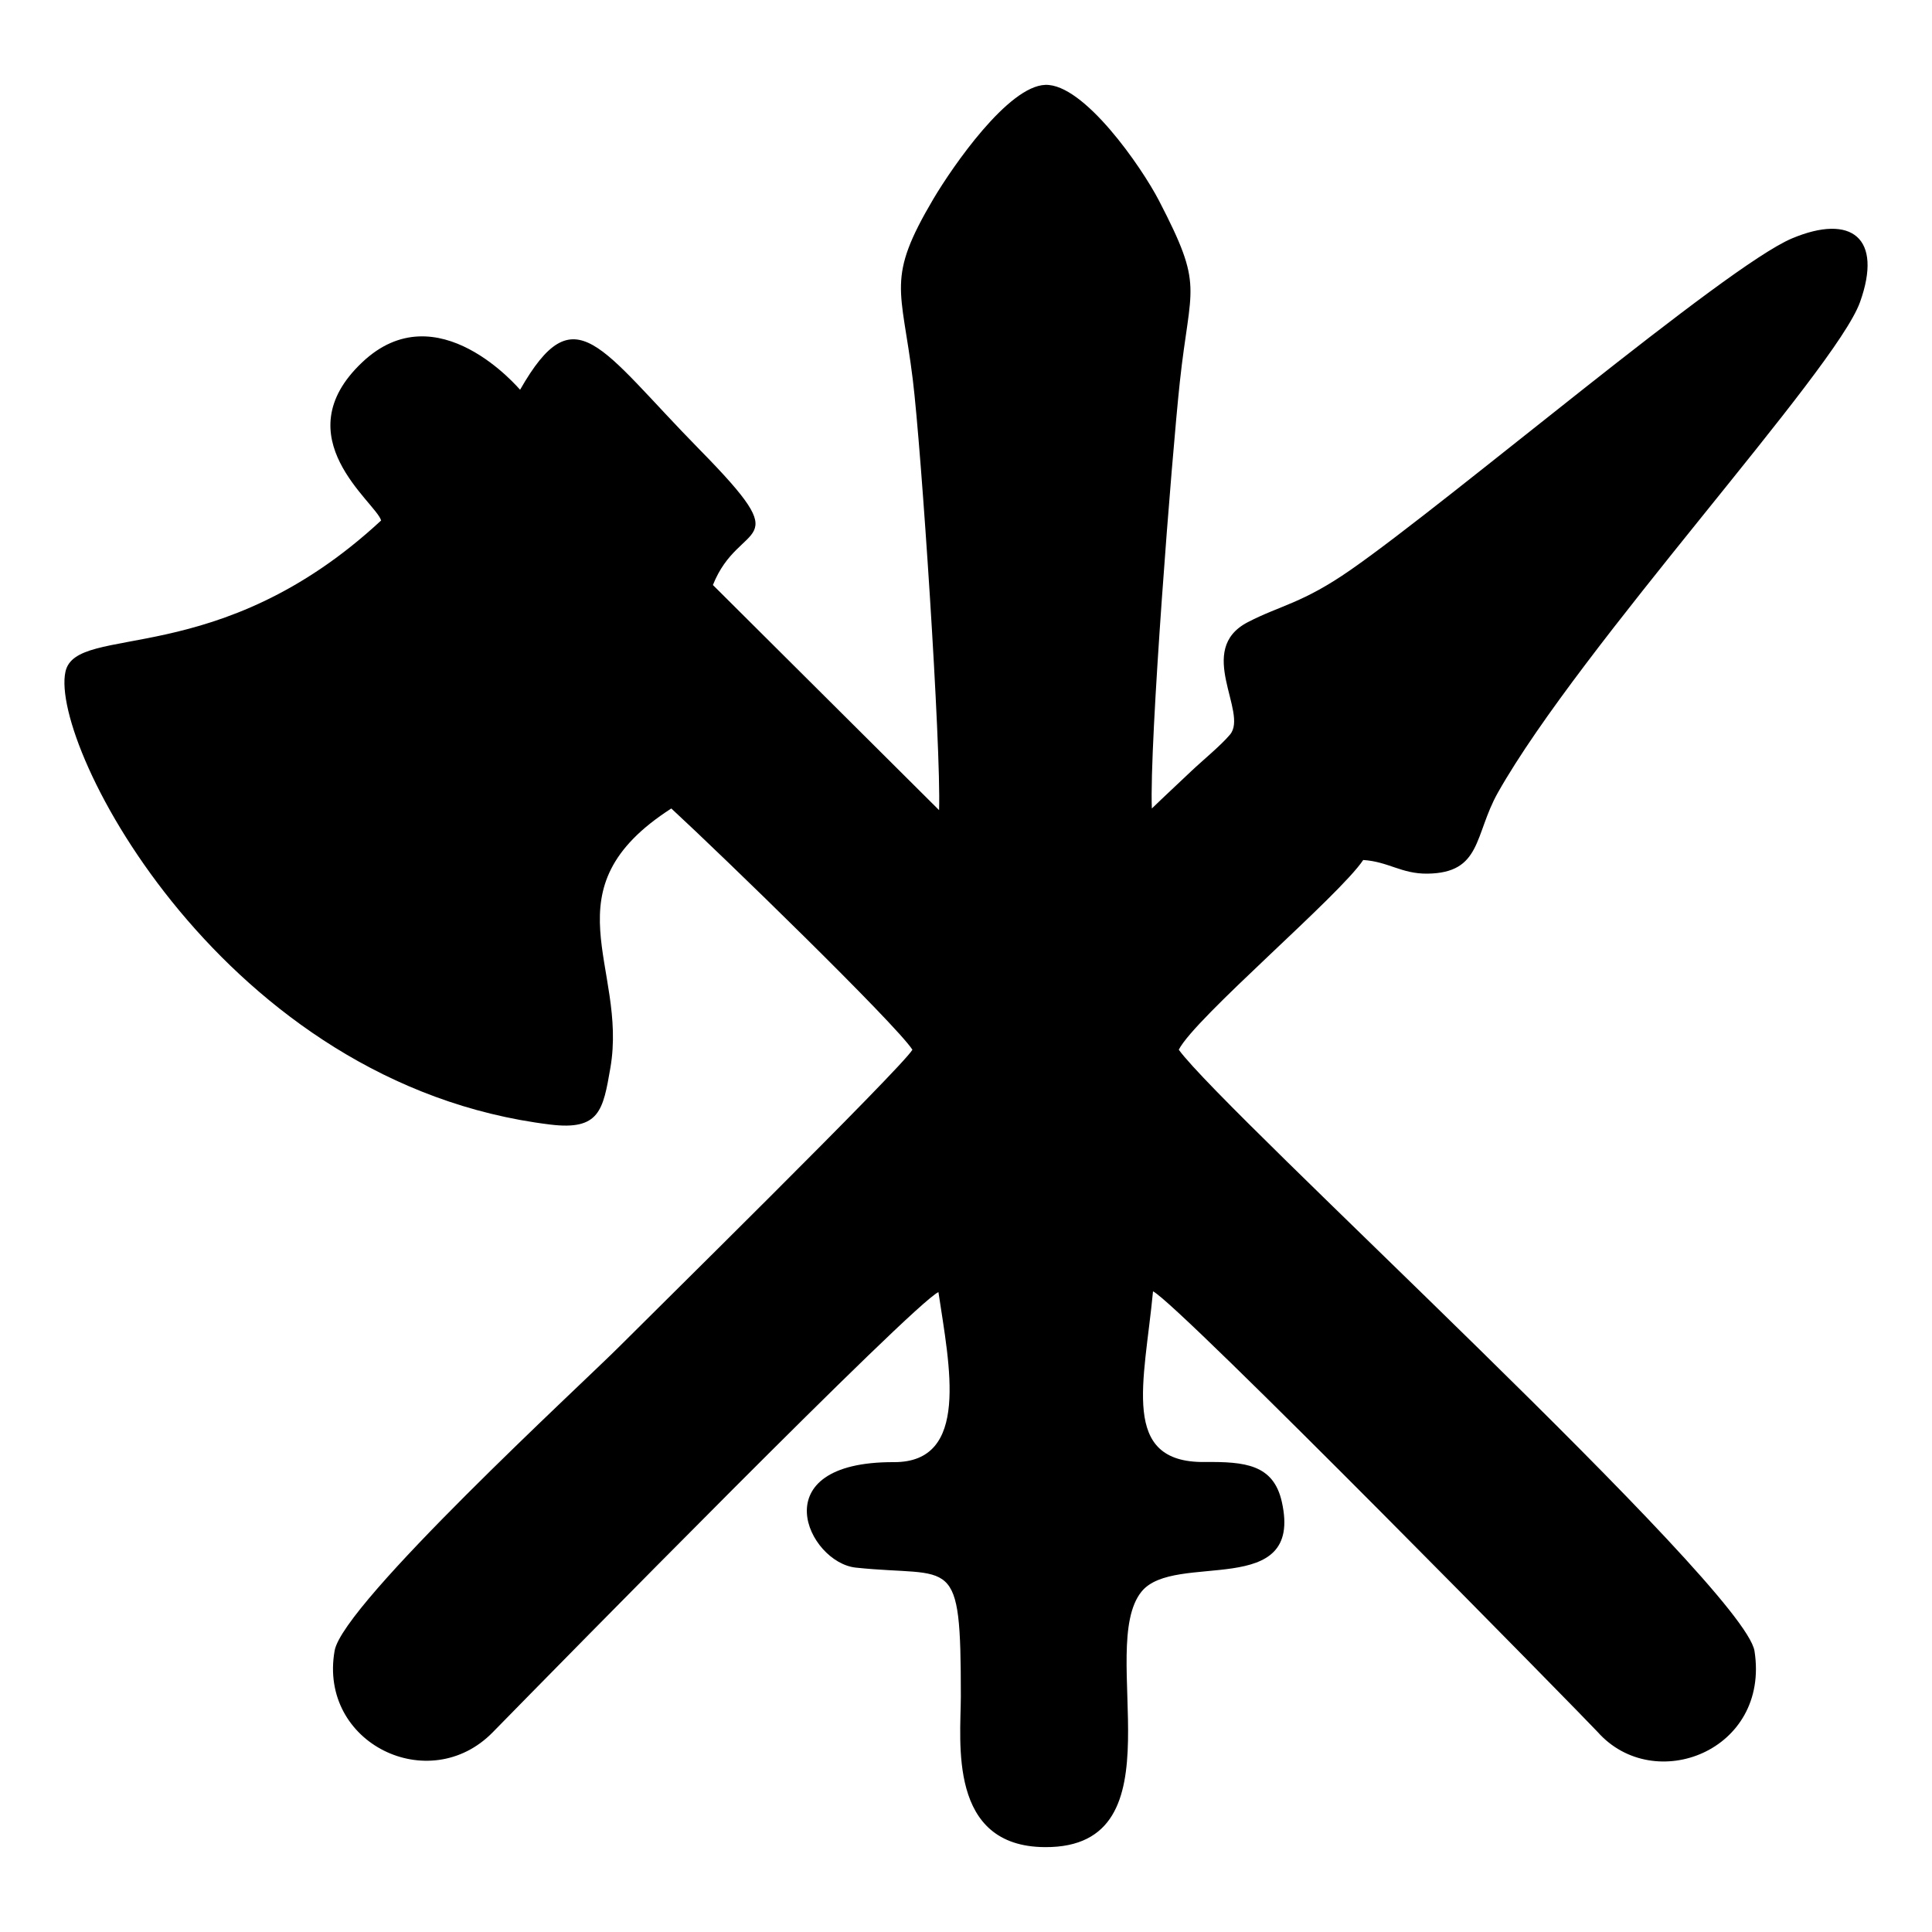
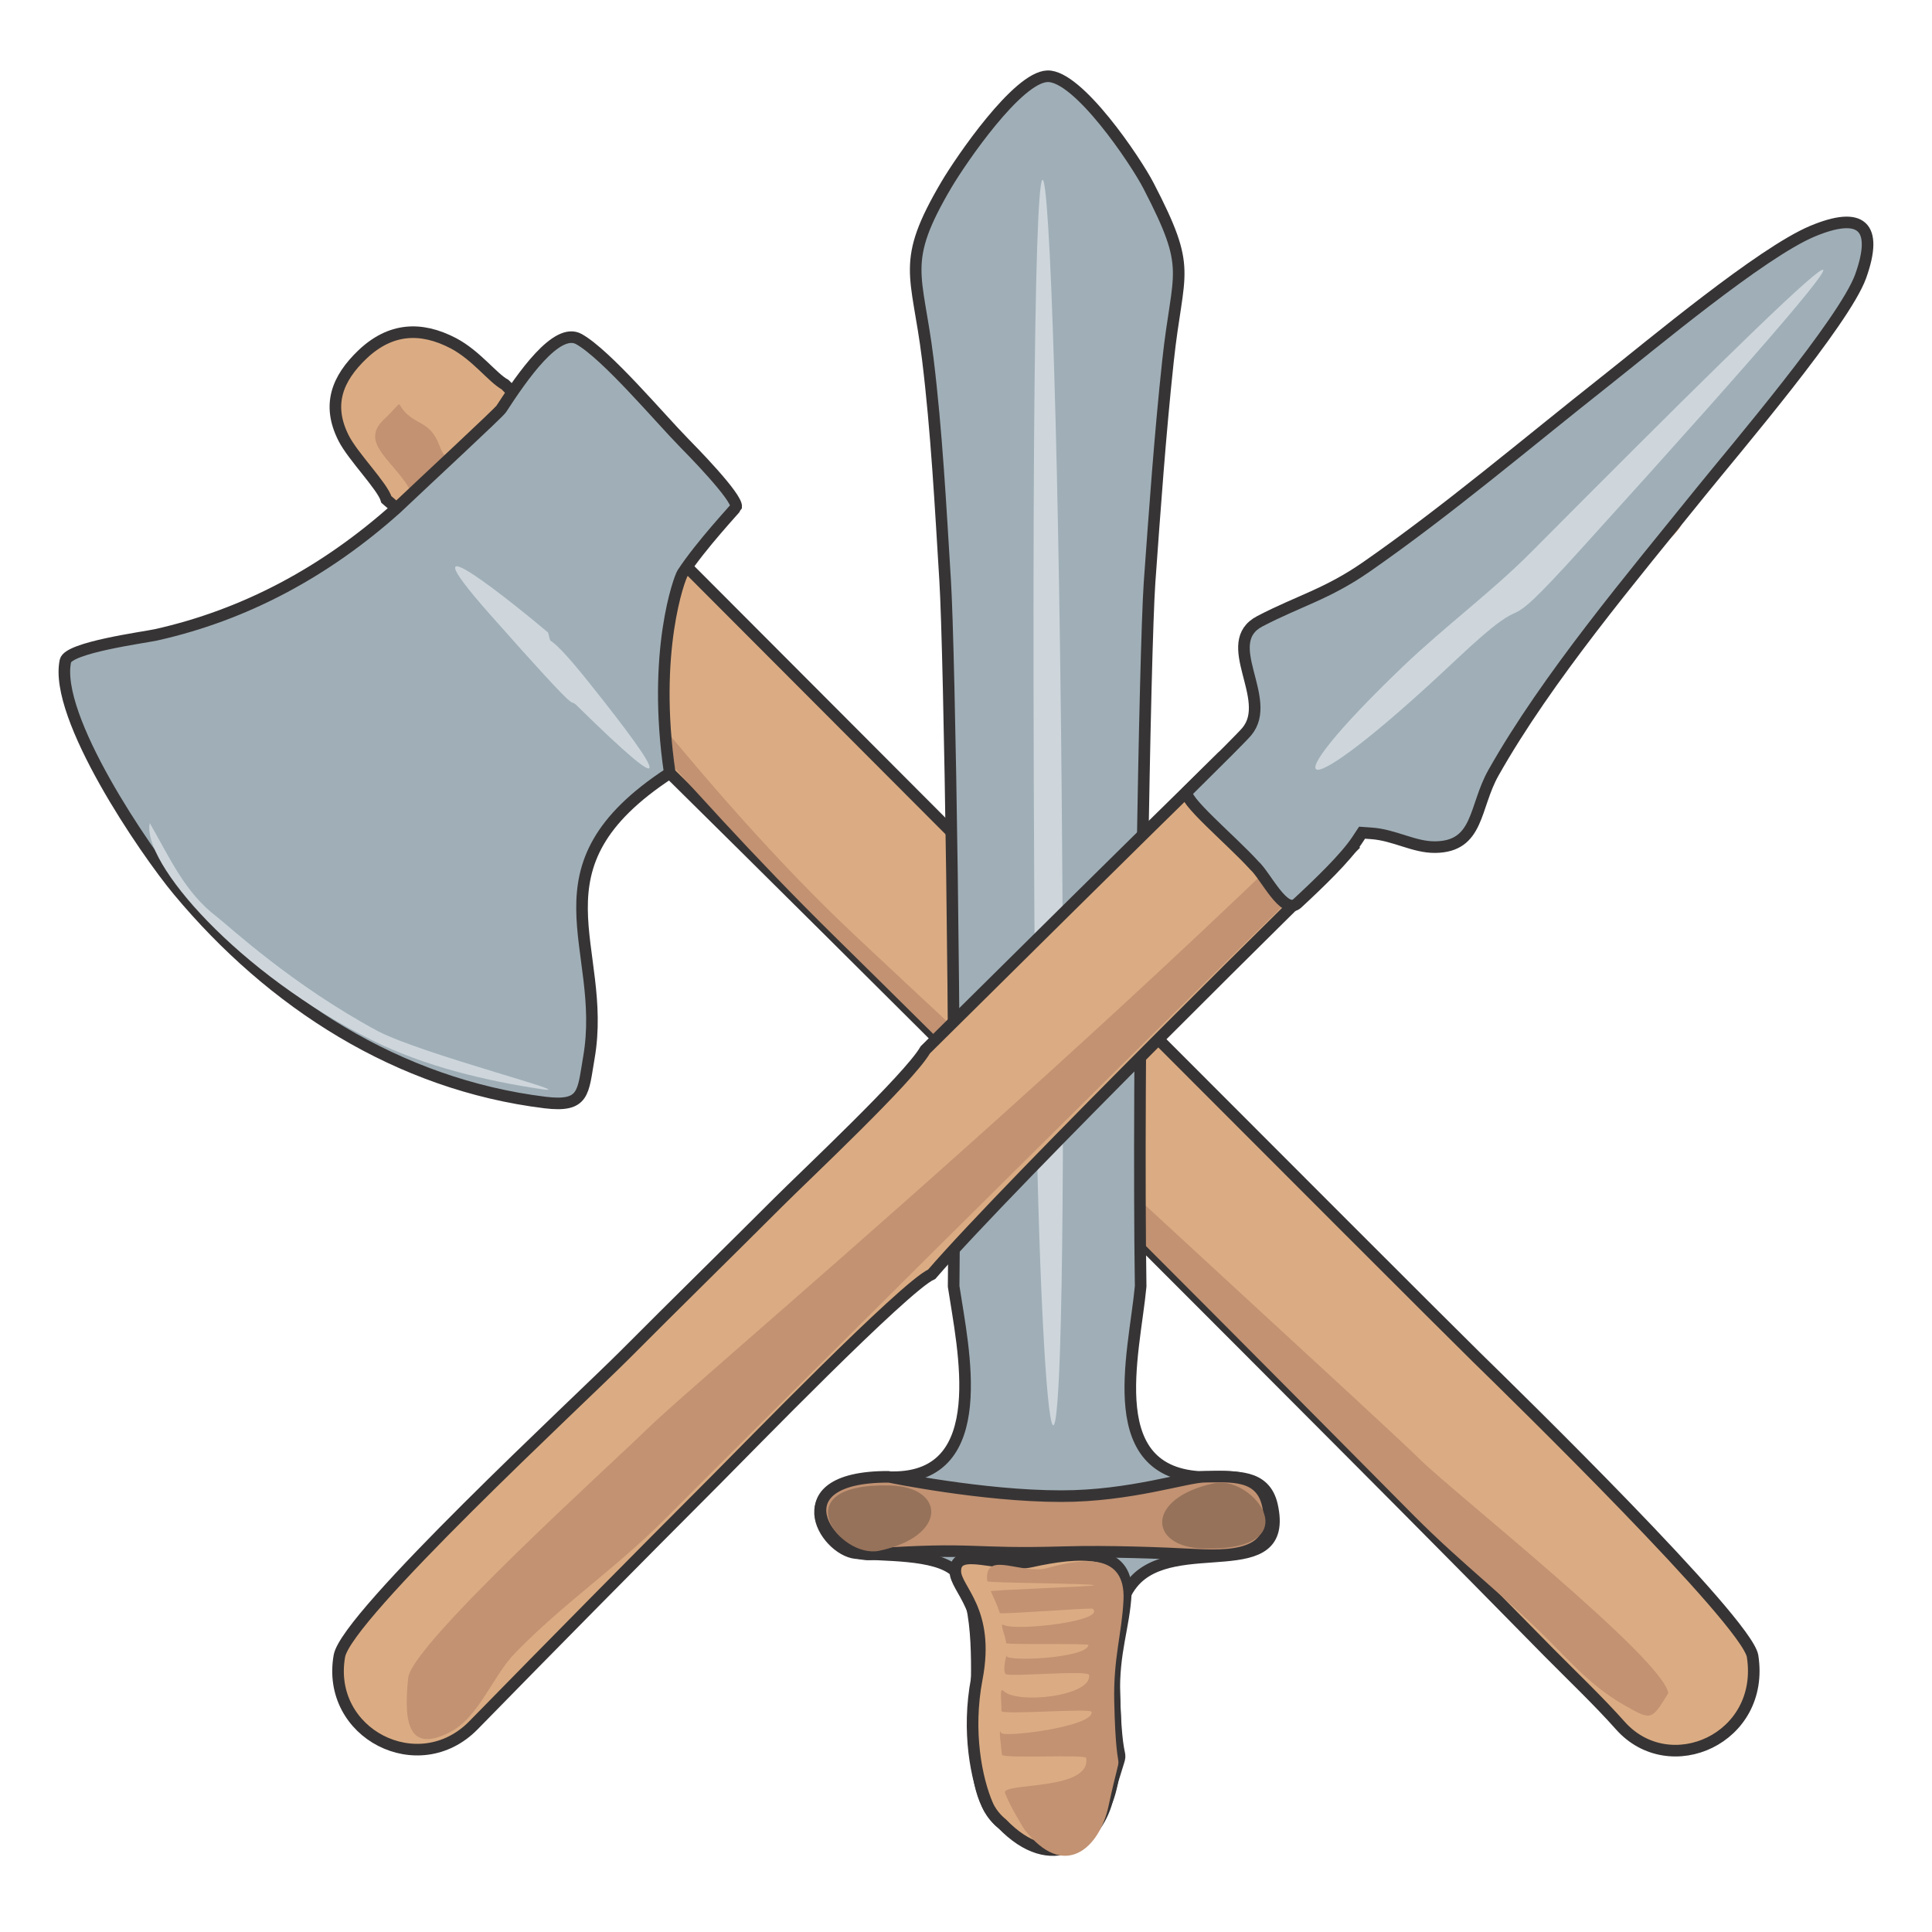
<svg xmlns="http://www.w3.org/2000/svg" xml:space="preserve" width="150px" height="150px" version="1.1" shape-rendering="geometricPrecision" text-rendering="geometricPrecision" image-rendering="optimizeQuality" fill-rule="evenodd" clip-rule="evenodd" viewBox="0 0 150 150">
  <g id="Layer_x0020_15">
-     <path fill="black" d="M72.91 62.9l-17.56 -17.48c2.08,-5.22 6.76,-2.58 -1.01,-10.49 -7.81,-7.95 -9.68,-12.17 -13.96,-4.67 -0.05,-0.03 -6.42,-7.68 -12.27,-2.12 -6.13,5.81 1.09,10.87 1.48,12.27 -12.65,11.74 -23.68,7.91 -24.51,11.75 -1.24,5.75 12.34,32.06 37.64,35.15 3.83,0.47 4.1,-1.11 4.67,-4.4 1.36,-7.87 -5.04,-13.86 4.73,-20.14 3.96,3.65 17.42,16.73 18.72,18.73 -0.8,1.39 -21.04,21.31 -22.75,23.04 -2.84,2.85 -21.47,19.96 -22.11,23.62 -1.27,7.19 7.35,11.37 12.28,6.33 5.22,-5.33 32.69,-33.32 34.6,-34.17 0.86,5.75 2.47,13.22 -3.45,13.2 -10.36,-0.04 -6.69,7.8 -2.96,8.19 7.57,0.8 8.15,-1.28 8.15,10.01 -0.01,3.51 -1.02,11.66 6.54,11.69 10.73,0.06 3.94,-15.47 7.49,-19.84 2.57,-3.16 12.61,0.67 10.89,-6.97 -0.65,-2.91 -2.87,-3.12 -5.99,-3.09 -6.59,0.07 -4.68,-6.18 -4.01,-13.25 1.92,0.9 33.9,33.51 34.52,34.21 4.38,4.93 13.39,1.48 12.18,-6.28 -0.78,-5 -41.13,-41.77 -44.7,-46.69 1.25,-2.47 12.46,-11.94 14.32,-14.73 1.97,0.13 2.96,1.08 4.98,1.06 4.23,-0.05 3.63,-3 5.47,-6.28 6.43,-11.4 26.2,-32.75 28.12,-38.09 1.79,-4.99 -0.66,-6.89 -5.28,-4.95 -5.13,2.15 -26.45,20.3 -34.26,25.73 -3.76,2.62 -5.46,2.75 -8,4.07 -4.1,2.14 0.07,7 -1.37,8.72 -0.71,0.85 -2.18,2.05 -3.03,2.86 -1.09,1.04 -2.03,1.9 -3.04,2.88 -0.21,-4.96 1.55,-27.32 2.17,-33.1 0.82,-7.64 1.91,-7.29 -1.61,-14.08 -1.36,-2.63 -5.84,-9.1 -8.83,-9 -2.88,0.09 -7.17,6.29 -8.69,8.85 -3.7,6.26 -2.48,6.87 -1.6,14.04 0.66,5.37 2.2,28.44 2.04,33.42z" />
+     <g>
+       <path fill="#DBAC83" stroke="#373435" stroke-width="0.9" stroke-miterlimit="2.613" d="M30 38.78c8.1,6.88 76.29,75.39 78.7,77.82 3.87,3.89 7.73,7.8 11.58,11.72 1.8,1.82 3.83,3.75 5.52,5.65 3.83,4.31 11.27,1.02 10.27,-5.39 -0.48,-2.74 -18.67,-20.5 -21.37,-23.14 -5.06,-4.97 -50.34,-50.37 -75.49,-75.58 -0.98,-0.54 -2.23,-2.27 -4.01,-3.21 -2.55,-1.33 -4.9,-1.17 -7.05,0.86 -2,1.91 -2.76,3.94 -1.48,6.49 0.72,1.44 3.04,3.76 3.33,4.78z" />
+       <path fill="#C29272" d="M39.61 45.48c3.04,2.59 13.01,15.24 25.04,27.08 19.98,19.66 43.61,43.6 45.11,45.1 3.87,3.89 7.14,6.28 10.99,10.2 1.78,1.82 3.22,3.32 5.43,4.57 2.02,1.13 2.03,1.18 3.35,-0.98 -0.48,-2.74 -16.58,-15.49 -19.27,-18.13 -3.12,-3.07 -23.92,-21.97 -43.82,-40.64 -12.27,-11.52 -22.82,-26.44 -31.58,-37.05 -0.98,-0.54 -0.49,-1.89 -2.27,-2.82 -2.55,-1.33 -0.65,-2.27 -2.79,-0.24 -2,1.91 0.95,3.25 2.23,5.8 0.72,1.44 7.29,6.09 7.58,7.11z" />
+       <path fill="#A0AFB7" stroke="#373435" stroke-width="0.9" stroke-miterlimit="2.613" d="M30.78 39.46c-5.56,4.98 -11.82,8.3 -18.67,9.83 -0.97,0.21 -6.8,0.98 -7.03,2.02 -0.93,4.32 6.17,14.73 8.77,17.85 7.25,8.71 17.07,15.04 28.47,16.44 3.07,0.37 2.93,-0.76 3.4,-3.48 1.5,-8.64 -5.01,-14.73 6.28,-22.1 -1.39,-9.45 0.77,-15.18 0.99,-15.51 1.44,-2.2 4.14,-5.07 4.17,-5.15 0.09,-0.78 -3.53,-4.45 -4.04,-4.97 -1.88,-1.91 -6.02,-6.85 -8.17,-8.06 -1.73,-0.97 -4.38,2.88 -6.04,5.43 -0.22,0.32 -5.69,5.39 -8.13,7.7z" />
+       <path fill="#CED6DC" d="M42.55 49.11c-2.01,-1.71 -11.91,-9.78 -4.5,-1.4 7.86,8.88 5.82,6.17 6.78,7.11 7.59,7.46 7.08,5.89 0.8,-1.95 -3.54,-4.42 -2.68,-2.33 -3.08,-3.76z" />
+       <path fill="#CED6DC" d="M42.04 84.56c3.25,0.48 -9.16,-2.67 -12.7,-4.5 -6.69,-3.6 -11.56,-8.15 -12.46,-8.84 -2.53,-1.92 -3.66,-4.55 -5.25,-7.31 -0.64,3.01 6.85,11.71 17.4,16.92 3.92,1.94 8.7,3.09 13.01,3.73z" />
+     </g>
+     <g>
+       <path fill="#A0AFB7" stroke="#373435" stroke-width="0.9" stroke-miterlimit="2.613" d="M74.04 99.87c0.73,4.82 3.03,14.85 -4.72,14.82 -8.8,-0.03 -5.31,5.64 -2.88,5.89 2.07,0.22 6.18,0 7.73,1.41 1.99,1.81 1.65,7.54 1.65,9.99 0,4.34 -0.77,10.64 5.44,10.67 9.48,0.05 2.55,-14.66 6.67,-19.73 3.22,-3.97 12.25,0.29 10.83,-6.05 -0.55,-2.43 -2.84,-2.2 -4.89,-2.18 -8.52,0.08 -5.81,-9.48 -5.31,-14.82 -0.25,-16.9 0.33,-49.44 0.69,-54.63 0.41,-5.71 0.82,-11.5 1.43,-17.19 0.77,-7.21 1.95,-6.96 -1.51,-13.63 -1,-1.94 -5.47,-8.58 -7.85,-8.5 -2.33,0.08 -6.71,6.51 -7.83,8.4 -3.61,6.12 -2.29,6.82 -1.46,13.52 0.69,5.61 1,11.56 1.35,17.22 0.34,5.38 0.86,37.48 0.66,54.81z" />
+       <path fill="#DBAC83" stroke="#373435" stroke-width="0.9" stroke-miterlimit="2.613" d="M77.79 141.58c3.9,4.05 7.3,1.41 8.16,-1.78 1.62,-6 0.78,-0.63 0.57,-8.14 -0.1,-3.42 0.75,-5.32 0.89,-7.96 0.2,-3.56 -3.73,-3.27 -7.37,-2.46 -2.43,0.54 -5.88,-1.3 -5.87,0.75 0.01,1.42 2.7,2.99 1.67,8.34 -0.79,4.13 -0.02,7.84 0.82,9.79 0.39,0.91 1.12,1.45 1.13,1.46z" />
+       <path fill="#C29272" stroke="#373435" stroke-width="0.9" stroke-miterlimit="2.613" d="M68.99 114.66c-8.8,-0.03 -4.69,6.24 -1.39,6.02 8.36,-0.57 7.51,0.05 15.03,-0.17 3.42,-0.1 7.54,0.06 10.18,0.2 3.56,0.2 6.43,-0.23 5.62,-3.87 -0.55,-2.43 -2.84,-2.21 -4.89,-2.19 -1.43,0.01 -5.78,1.51 -11.14,1.51 -6.15,0 -13.32,-1.5 -13.41,-1.5z" />
+       <path fill="#96725A" d="M69.08 115.33c-8.36,-0.19 -3.88,5.72 -0.81,5.07 5.34,-1.13 5.13,-4.97 0.81,-5.07z" />
+       <path fill="#96725A" d="M93.45 120.23c8.37,0.19 3.88,-5.72 0.81,-5.07 -5.34,1.14 -5.12,4.97 -0.81,5.07z" />
+       <path fill="#C29272" d="M79.53 142.03c3.12,4.04 5.84,1.4 6.53,-1.78 1.29,-5.98 0.62,-0.63 0.45,-8.12 -0.08,-3.42 0.6,-5.31 0.72,-7.94 0.15,-3.55 -2.99,-3.27 -5.9,-2.45 -1.94,0.54 -4.71,-1.3 -4.7,0.74 0,0.1 0.01,0.2 0.03,0.29 0.03,0.14 8.22,0.16 8.28,0.31 0.04,0.1 -8.06,0.36 -8.01,0.47 0.2,0.46 0.47,1 0.7,1.69 0.05,0.12 7.1,-0.43 7.2,-0.34 1.13,0.96 -6.02,1.77 -6.93,1.25 -0.32,-0.18 0.18,0.9 0.22,1.42 0.01,0.15 6.41,0 6.39,0.15 -0.13,1.03 -6.47,1.32 -6.36,0.83 0.1,-0.42 -0.38,1.08 -0.07,1.42 0.23,0.25 6.43,-0.33 6.48,0.08 0.2,1.66 -5.64,2.29 -6.66,1.22 -0.33,-0.34 -0.12,1.06 -0.15,1.57 -0.02,0.33 6.95,-0.24 7,0.07 0.21,1.14 -6.89,2.03 -7.04,1.62 -0.2,-0.53 0.03,1.16 0.08,1.7 0.02,0.34 6.49,-0.05 6.54,0.26 0.4,2.58 -6.59,1.88 -6.3,2.71 0.3,0.9 1.49,2.82 1.5,2.83z" />
+       <path fill="#CED6DC" d="M80.36 78.75c0.21,30.01 2.23,52.25 2.17,2.81 -0.09,-70.72 -2.89,-106.51 -2.17,-2.81z" />
+     </g>
+     <g>
+       <path fill="#DBAC83" stroke="#373435" stroke-width="0.9" stroke-miterlimit="2.613" d="M72.34 98.93c6.18,-7.16 30.42,-31.02 32.56,-33.07 -3.23,-2.32 -9.82,-7.29 -9.94,-7.17 -7.08,6.93 -16.88,16.64 -23.12,22.82 -1.26,2.19 -9.31,9.73 -11.42,11.84 -3.96,3.96 -7.97,7.88 -11.92,11.85 -3.53,3.54 -21.59,20.24 -22.15,23.37 -1.06,6.03 6.16,9.72 10.41,5.38 6.26,-6.4 12.55,-12.77 18.87,-19.1 2.17,-2.17 14.61,-14.99 16.71,-15.92z" />
+       <path fill="#C29272" d="M122.92 47.93c-8.1,6.89 -68.88,67.58 -71.29,70 -3.87,3.89 -7.74,6.43 -11.58,10.35 -1.8,1.82 -2.85,5.04 -5.11,6.2 -2.94,1.51 -3.7,-0.2 -3.24,-4.27 0.48,-2.75 15.77,-16.54 18.46,-19.18 5.06,-4.97 53.08,-44.88 76.04,-72.7 0.98,-0.54 1.96,-2.14 3.74,-3.07 2.55,-1.33 0.65,-2.27 2.79,-0.24 2,1.91 -0.95,3.25 -2.23,5.8 -0.72,1.44 -7.3,6.1 -7.58,7.11z" />
+       <path fill="#A0AFB7" stroke="#373435" stroke-width="0.9" stroke-miterlimit="2.613" d="M97.38 67.19c0.87,0.77 2.32,3.9 3.35,2.94 1.79,-1.66 3.74,-3.55 4.63,-4.89l0.39 -0.59 0.71 0.05c1.8,0.12 3.31,1.09 4.97,1.07 3.41,-0.04 3.01,-3.09 4.52,-5.77 4.17,-7.39 10.77,-15.2 16.13,-21.85 2.6,-3.22 11.11,-13.19 12.38,-16.7 1.4,-3.91 0.04,-5.08 -3.74,-3.5 -3.98,1.67 -12.52,8.83 -16.12,11.67 -6.03,4.76 -12.22,10.02 -18.51,14.39 -3.05,2.12 -5.24,2.64 -8.27,4.22 -3.22,1.68 1.1,6.04 -1.02,8.57 -0.28,0.34 -2.06,2.12 -4.61,4.64 -0.53,0.53 3.4,3.77 5.19,5.75z" />
+       <path fill="#CED6DC" d="M108.88 51.79c3.29,-3.15 6.93,-5.83 10.01,-8.93 23.17,-23.32 34.87,-34.46 3.94,-0.32 -7.49,8.28 -2.81,2.1 -9.89,8.78 -12.45,11.75 -14.62,10.6 -4.06,0.47z" />
+     </g>
  </g>
</svg>
